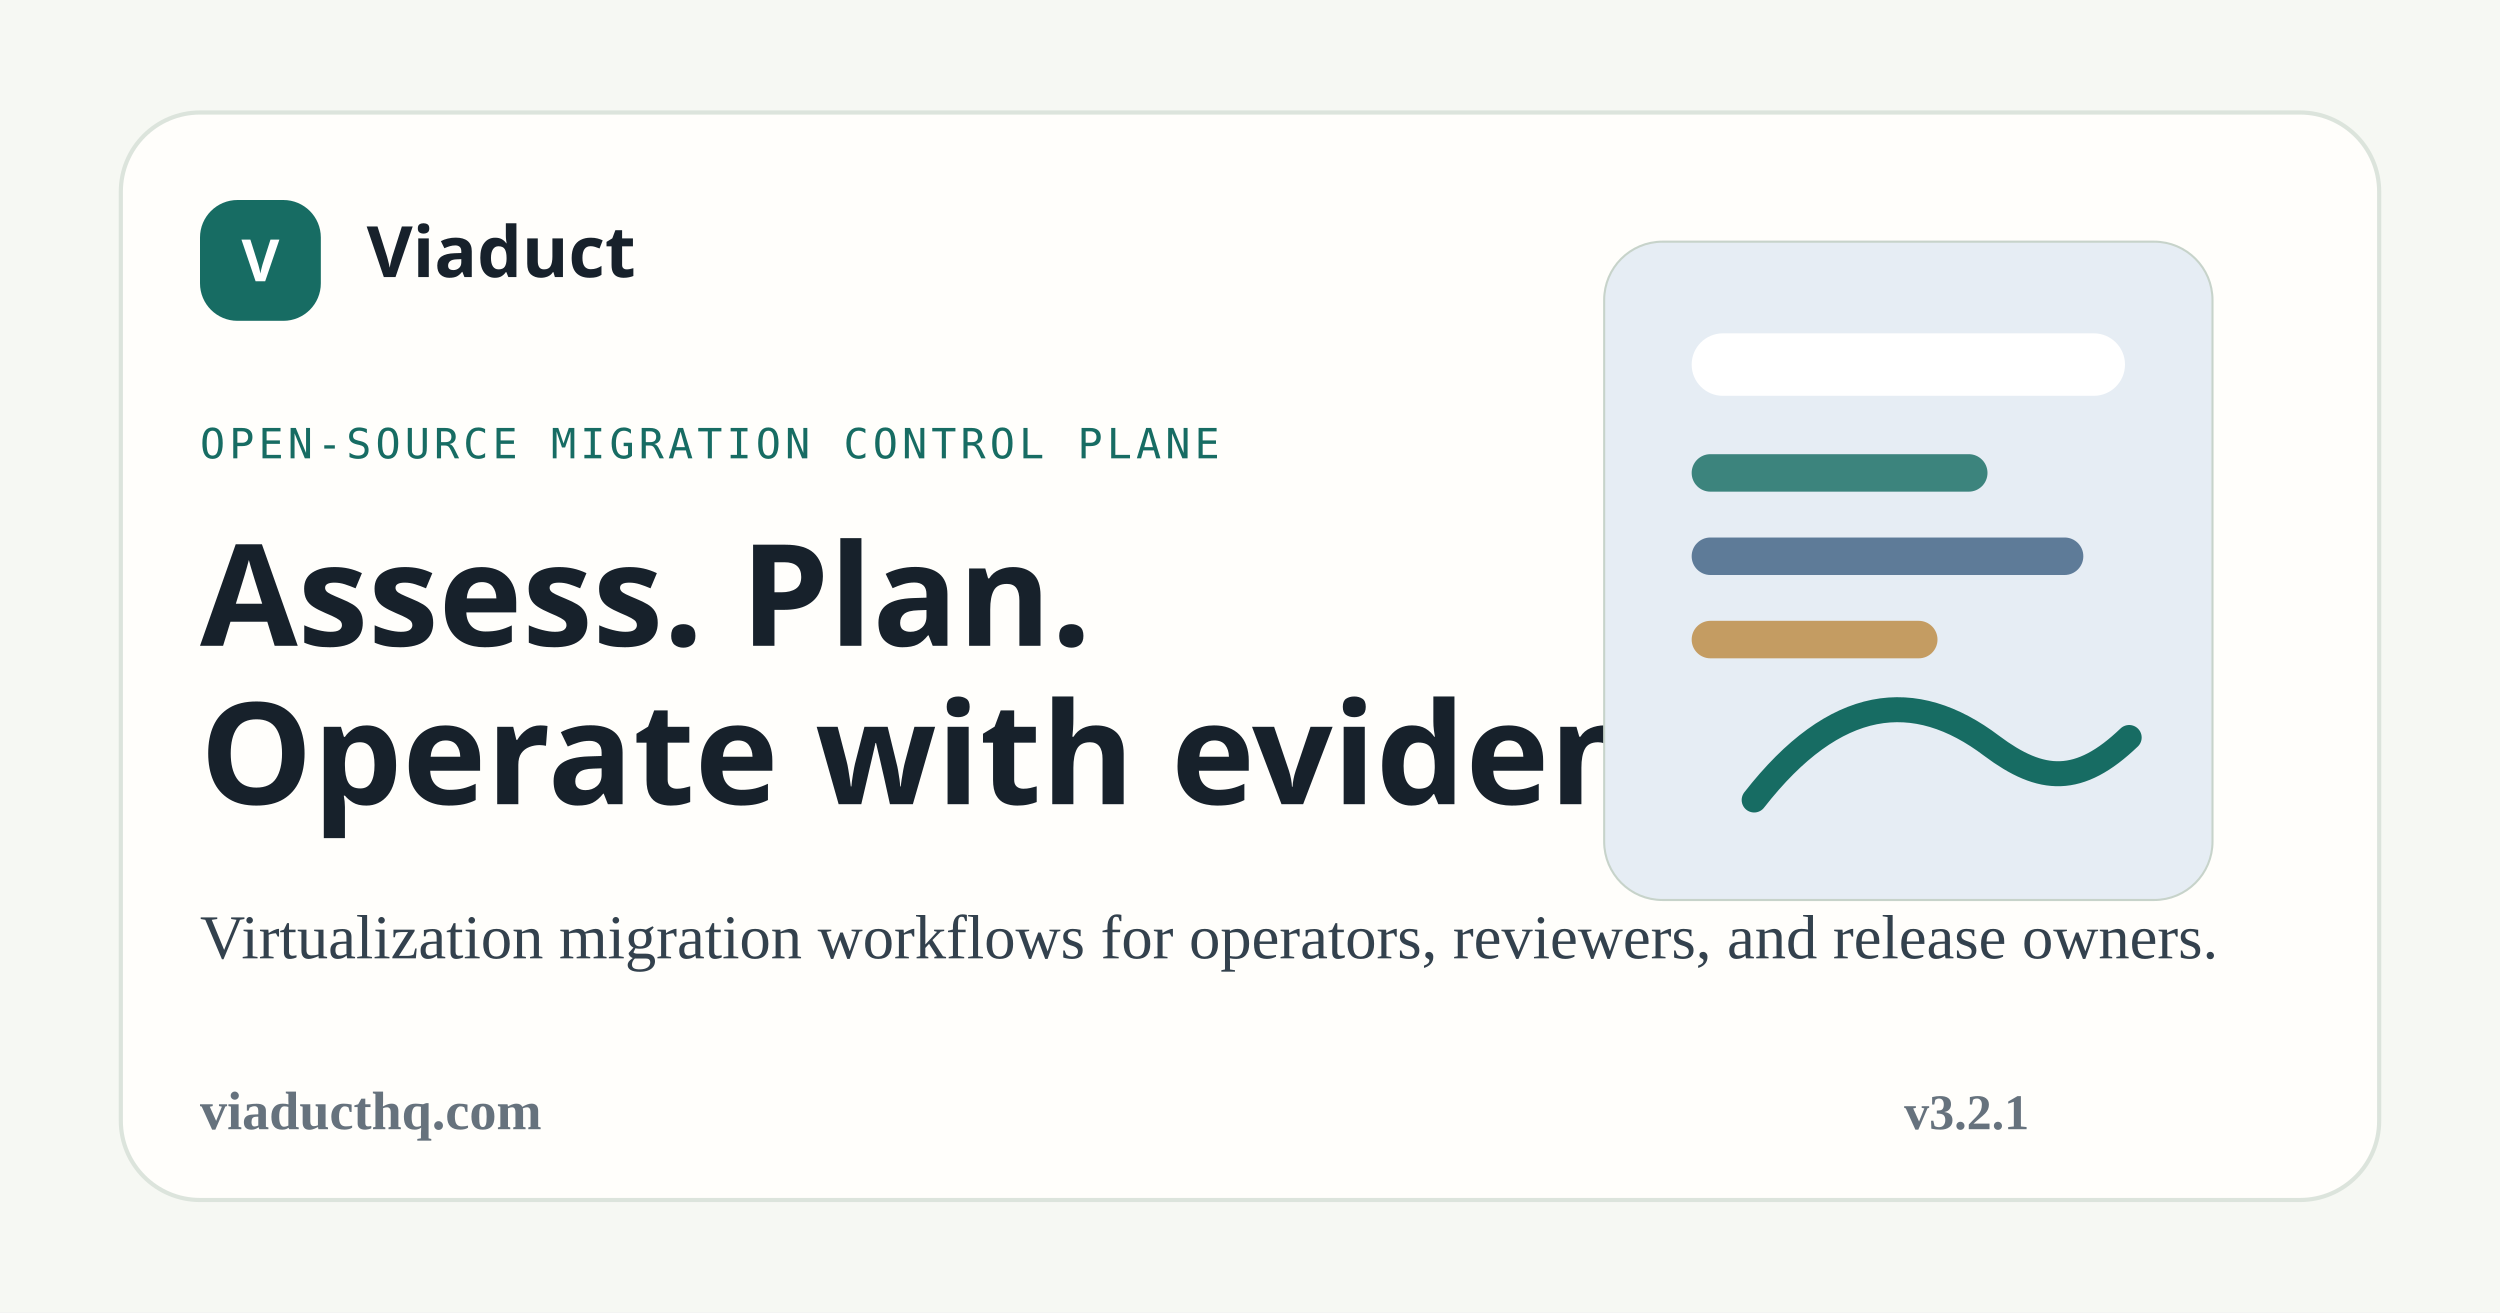
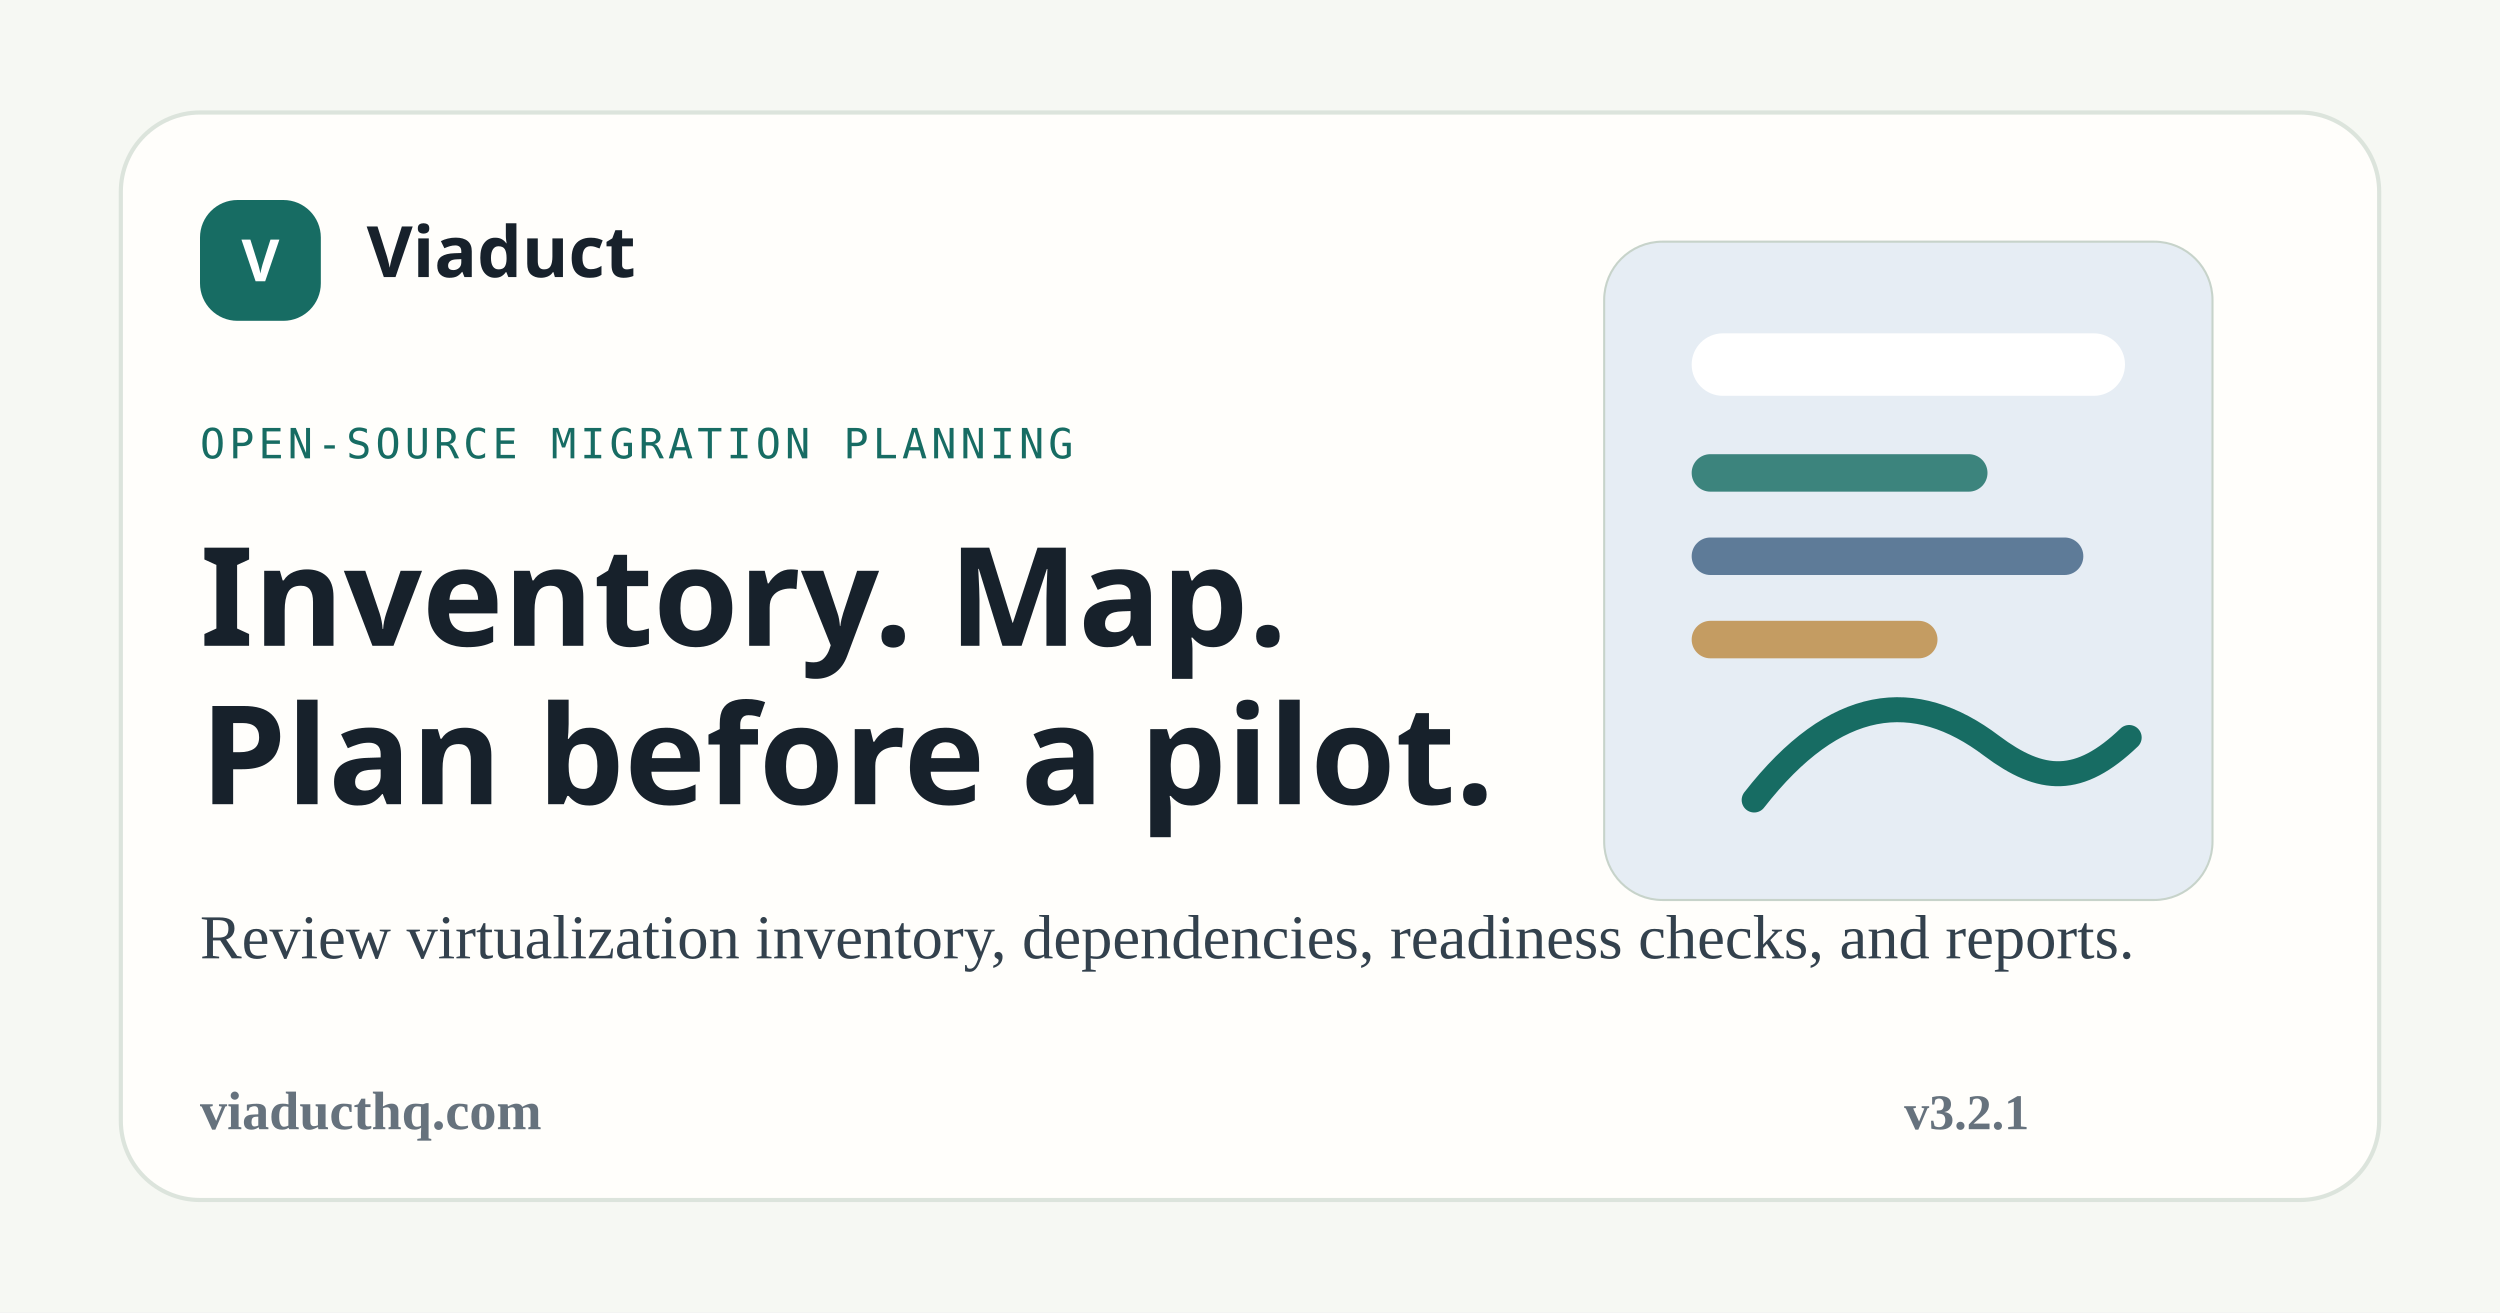
<svg xmlns="http://www.w3.org/2000/svg" width="1200" height="630" viewBox="0 0 1200 630" fill="none">
  <rect width="1200" height="630" fill="#F6F8F3" />
  <rect x="58" y="54" width="1084" height="522" rx="38" fill="#FFFEFB" stroke="#DCE4DC" stroke-width="2" />
  <rect x="96" y="96" width="58" height="58" rx="18" fill="#176C63" />
  <text x="125" y="135" text-anchor="middle" fill="#FFFFFF" font-family="Sora, Segoe UI, sans-serif" font-size="28" font-weight="700">V</text>
  <text x="176" y="133" fill="#17212B" font-family="Sora, Segoe UI, sans-serif" font-size="34" font-weight="700">Viaduct</text>
-   <text x="96" y="220" fill="#176C63" font-family="IBM Plex Mono, Cascadia Mono, monospace" font-size="20" font-weight="500" letter-spacing="2">OPEN-SOURCE MIGRATION CONTROL PLANE</text>
-   <text x="96" y="310" fill="#17212B" font-family="Sora, Segoe UI, sans-serif" font-size="68" font-weight="700">Assess. Plan.</text>
-   <text x="96" y="386" fill="#17212B" font-family="Sora, Segoe UI, sans-serif" font-size="68" font-weight="700">Operate with evidence.</text>
-   <text x="96" y="460" fill="#33414D" font-family="Source Sans 3, Segoe UI, sans-serif" font-size="30" font-weight="500">Virtualization migration workflows for operators, reviewers, and release owners.</text>
+   <text x="96" y="220" fill="#176C63" font-family="IBM Plex Mono, Cascadia Mono, monospace" font-size="20" font-weight="500" letter-spacing="2">OPEN-SOURCE MIGRATION PLANNING</text>
+   <text x="96" y="310" fill="#17212B" font-family="Sora, Segoe UI, sans-serif" font-size="66" font-weight="700">Inventory. Map.</text>
+   <text x="96" y="386" fill="#17212B" font-family="Sora, Segoe UI, sans-serif" font-size="66" font-weight="700">Plan before a pilot.</text>
+   <text x="96" y="460" fill="#33414D" font-family="Source Sans 3, Segoe UI, sans-serif" font-size="30" font-weight="500">Review virtualization inventory, dependencies, readiness checks, and reports.</text>
  <rect x="770" y="116" width="292" height="316" rx="28" fill="#E6EDF4" stroke="#C7D3CA" />
  <rect x="812" y="160" width="208" height="30" rx="15" fill="#FFFFFF" />
  <rect x="812" y="218" width="142" height="18" rx="9" fill="#176C63" opacity="0.82" />
  <rect x="812" y="258" width="188" height="18" rx="9" fill="#294F75" opacity="0.72" />
  <rect x="812" y="298" width="118" height="18" rx="9" fill="#B77D2A" opacity="0.72" />
  <path d="M842 384C881 334 919 330 956 358C980 376 998 377 1022 354" stroke="#176C63" stroke-width="12" stroke-linecap="round" />
  <text x="96" y="542" fill="#66727D" font-family="Source Sans 3, Segoe UI, sans-serif" font-size="26" font-weight="600">viaducthq.com</text>
  <text x="974" y="542" text-anchor="end" fill="#66727D" font-family="Source Sans 3, Segoe UI, sans-serif" font-size="24" font-weight="600">v3.2.1</text>
</svg>
